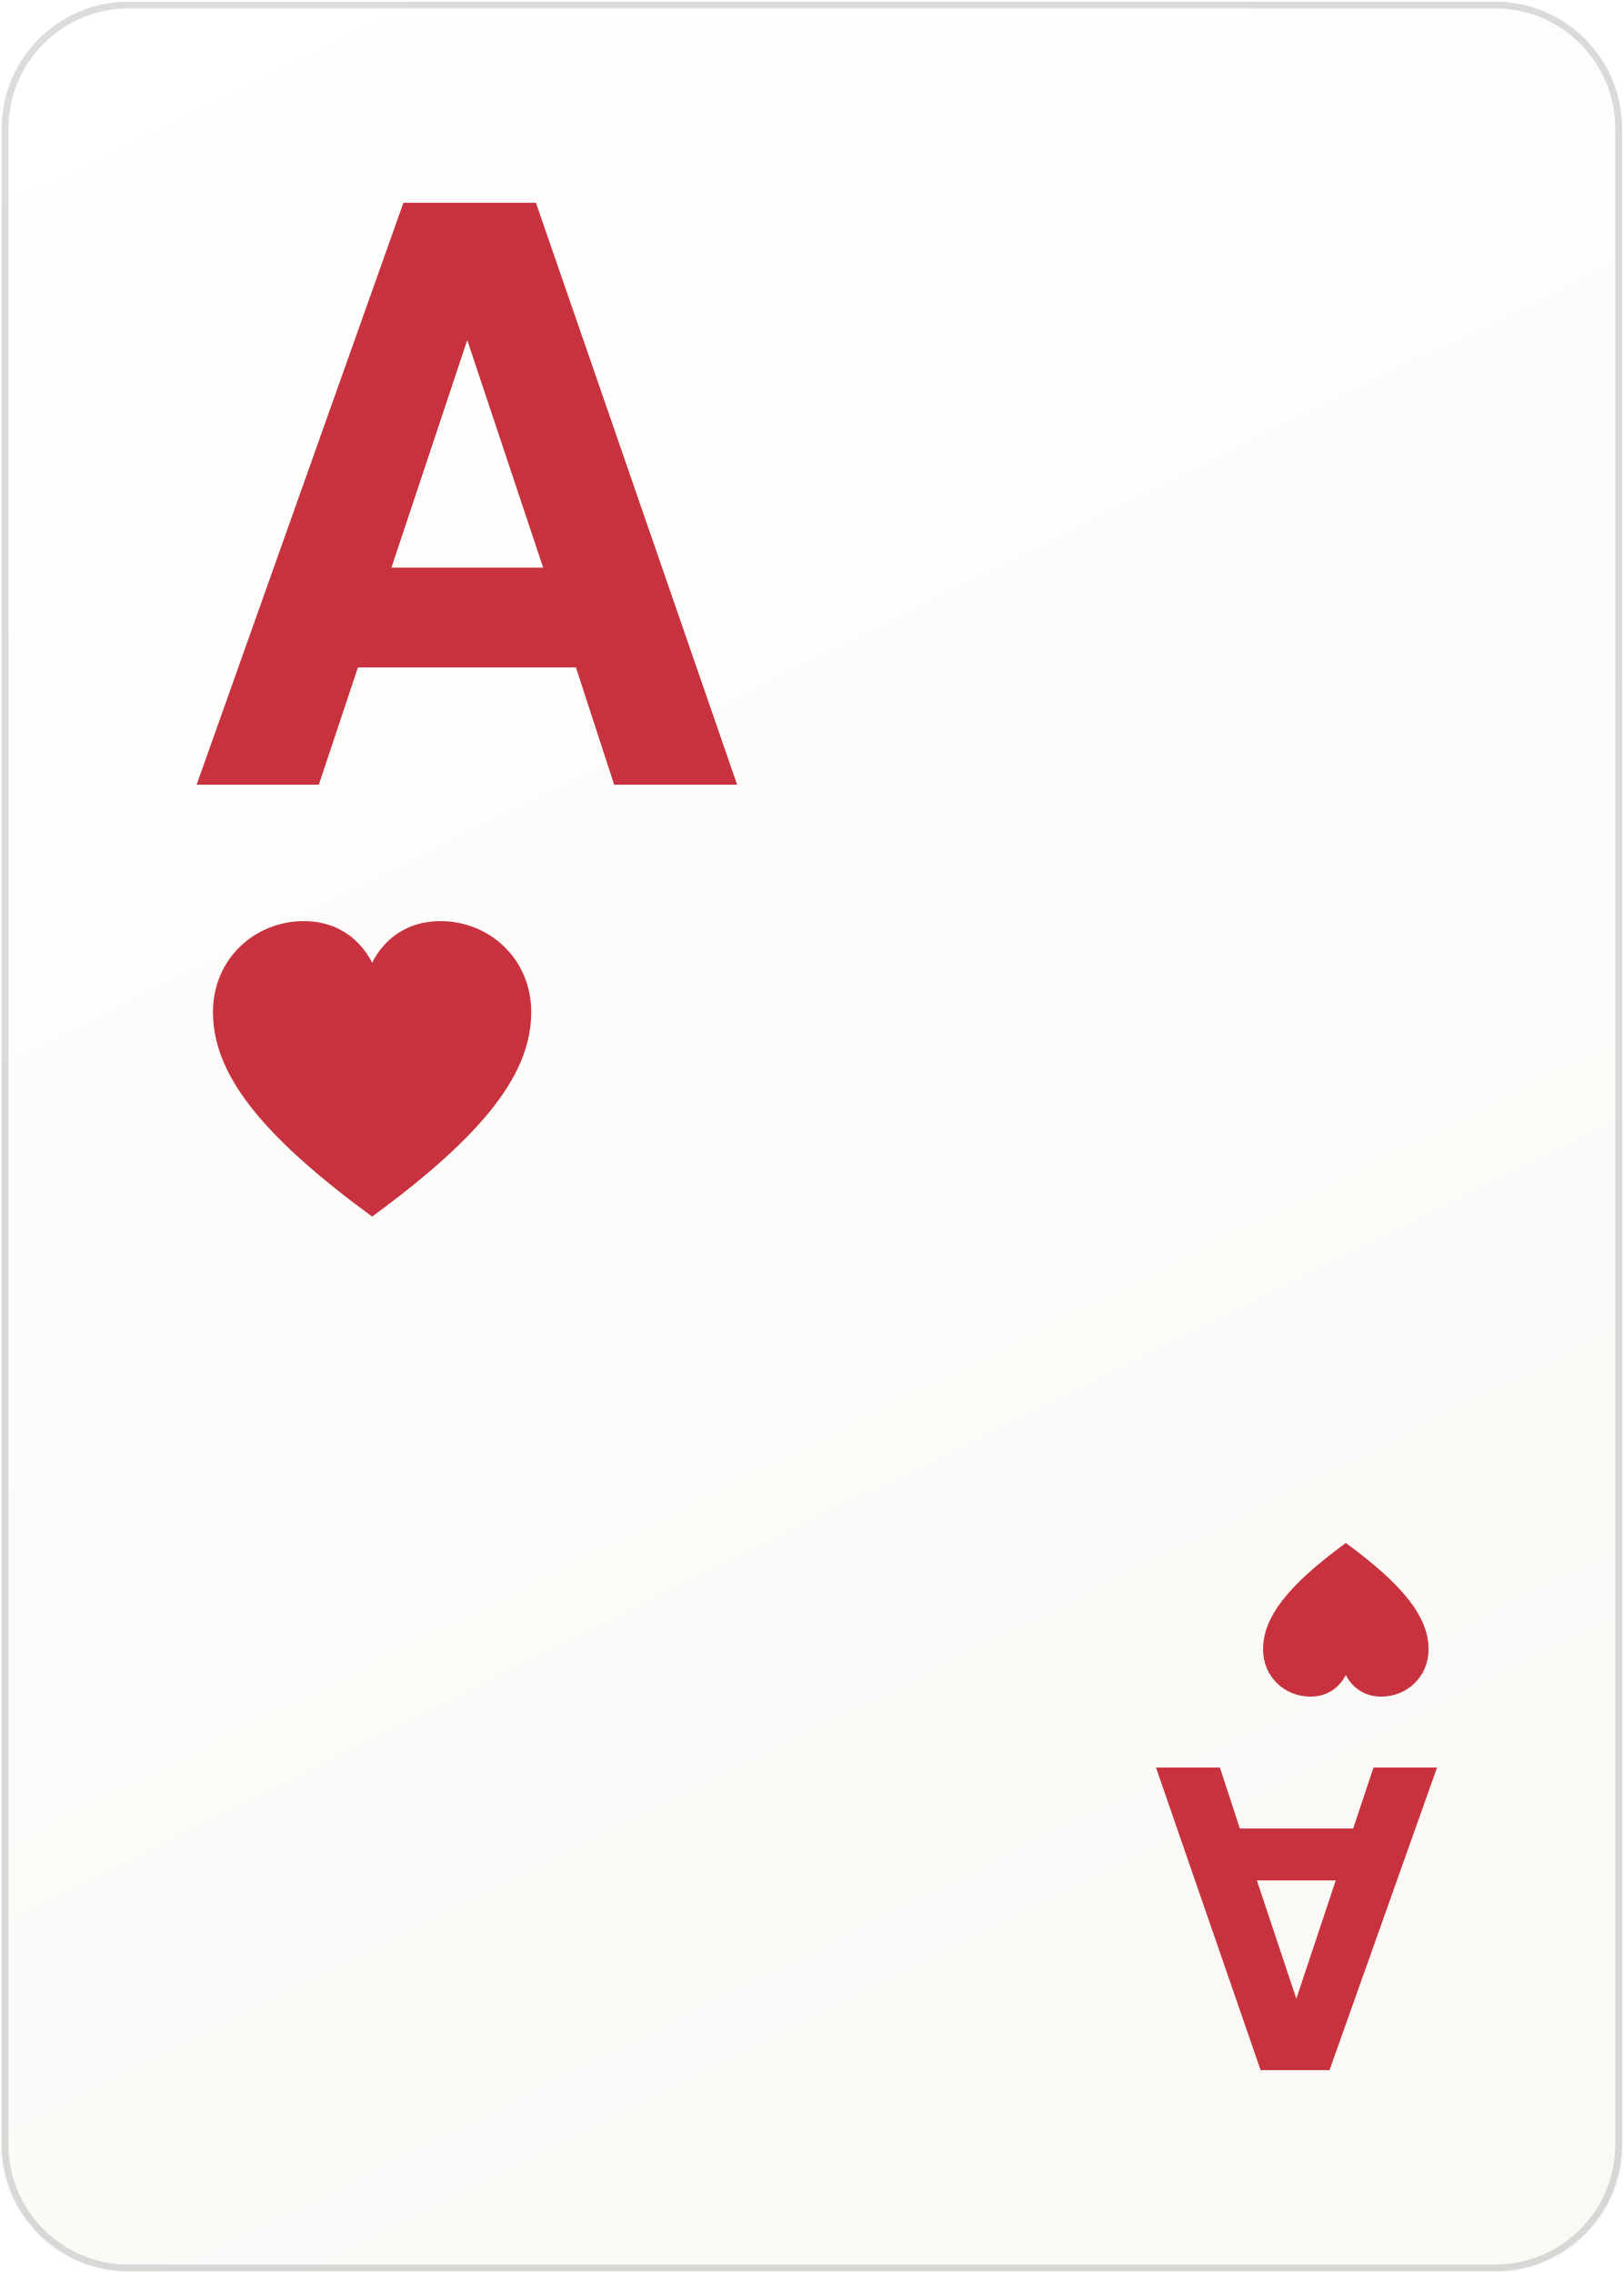
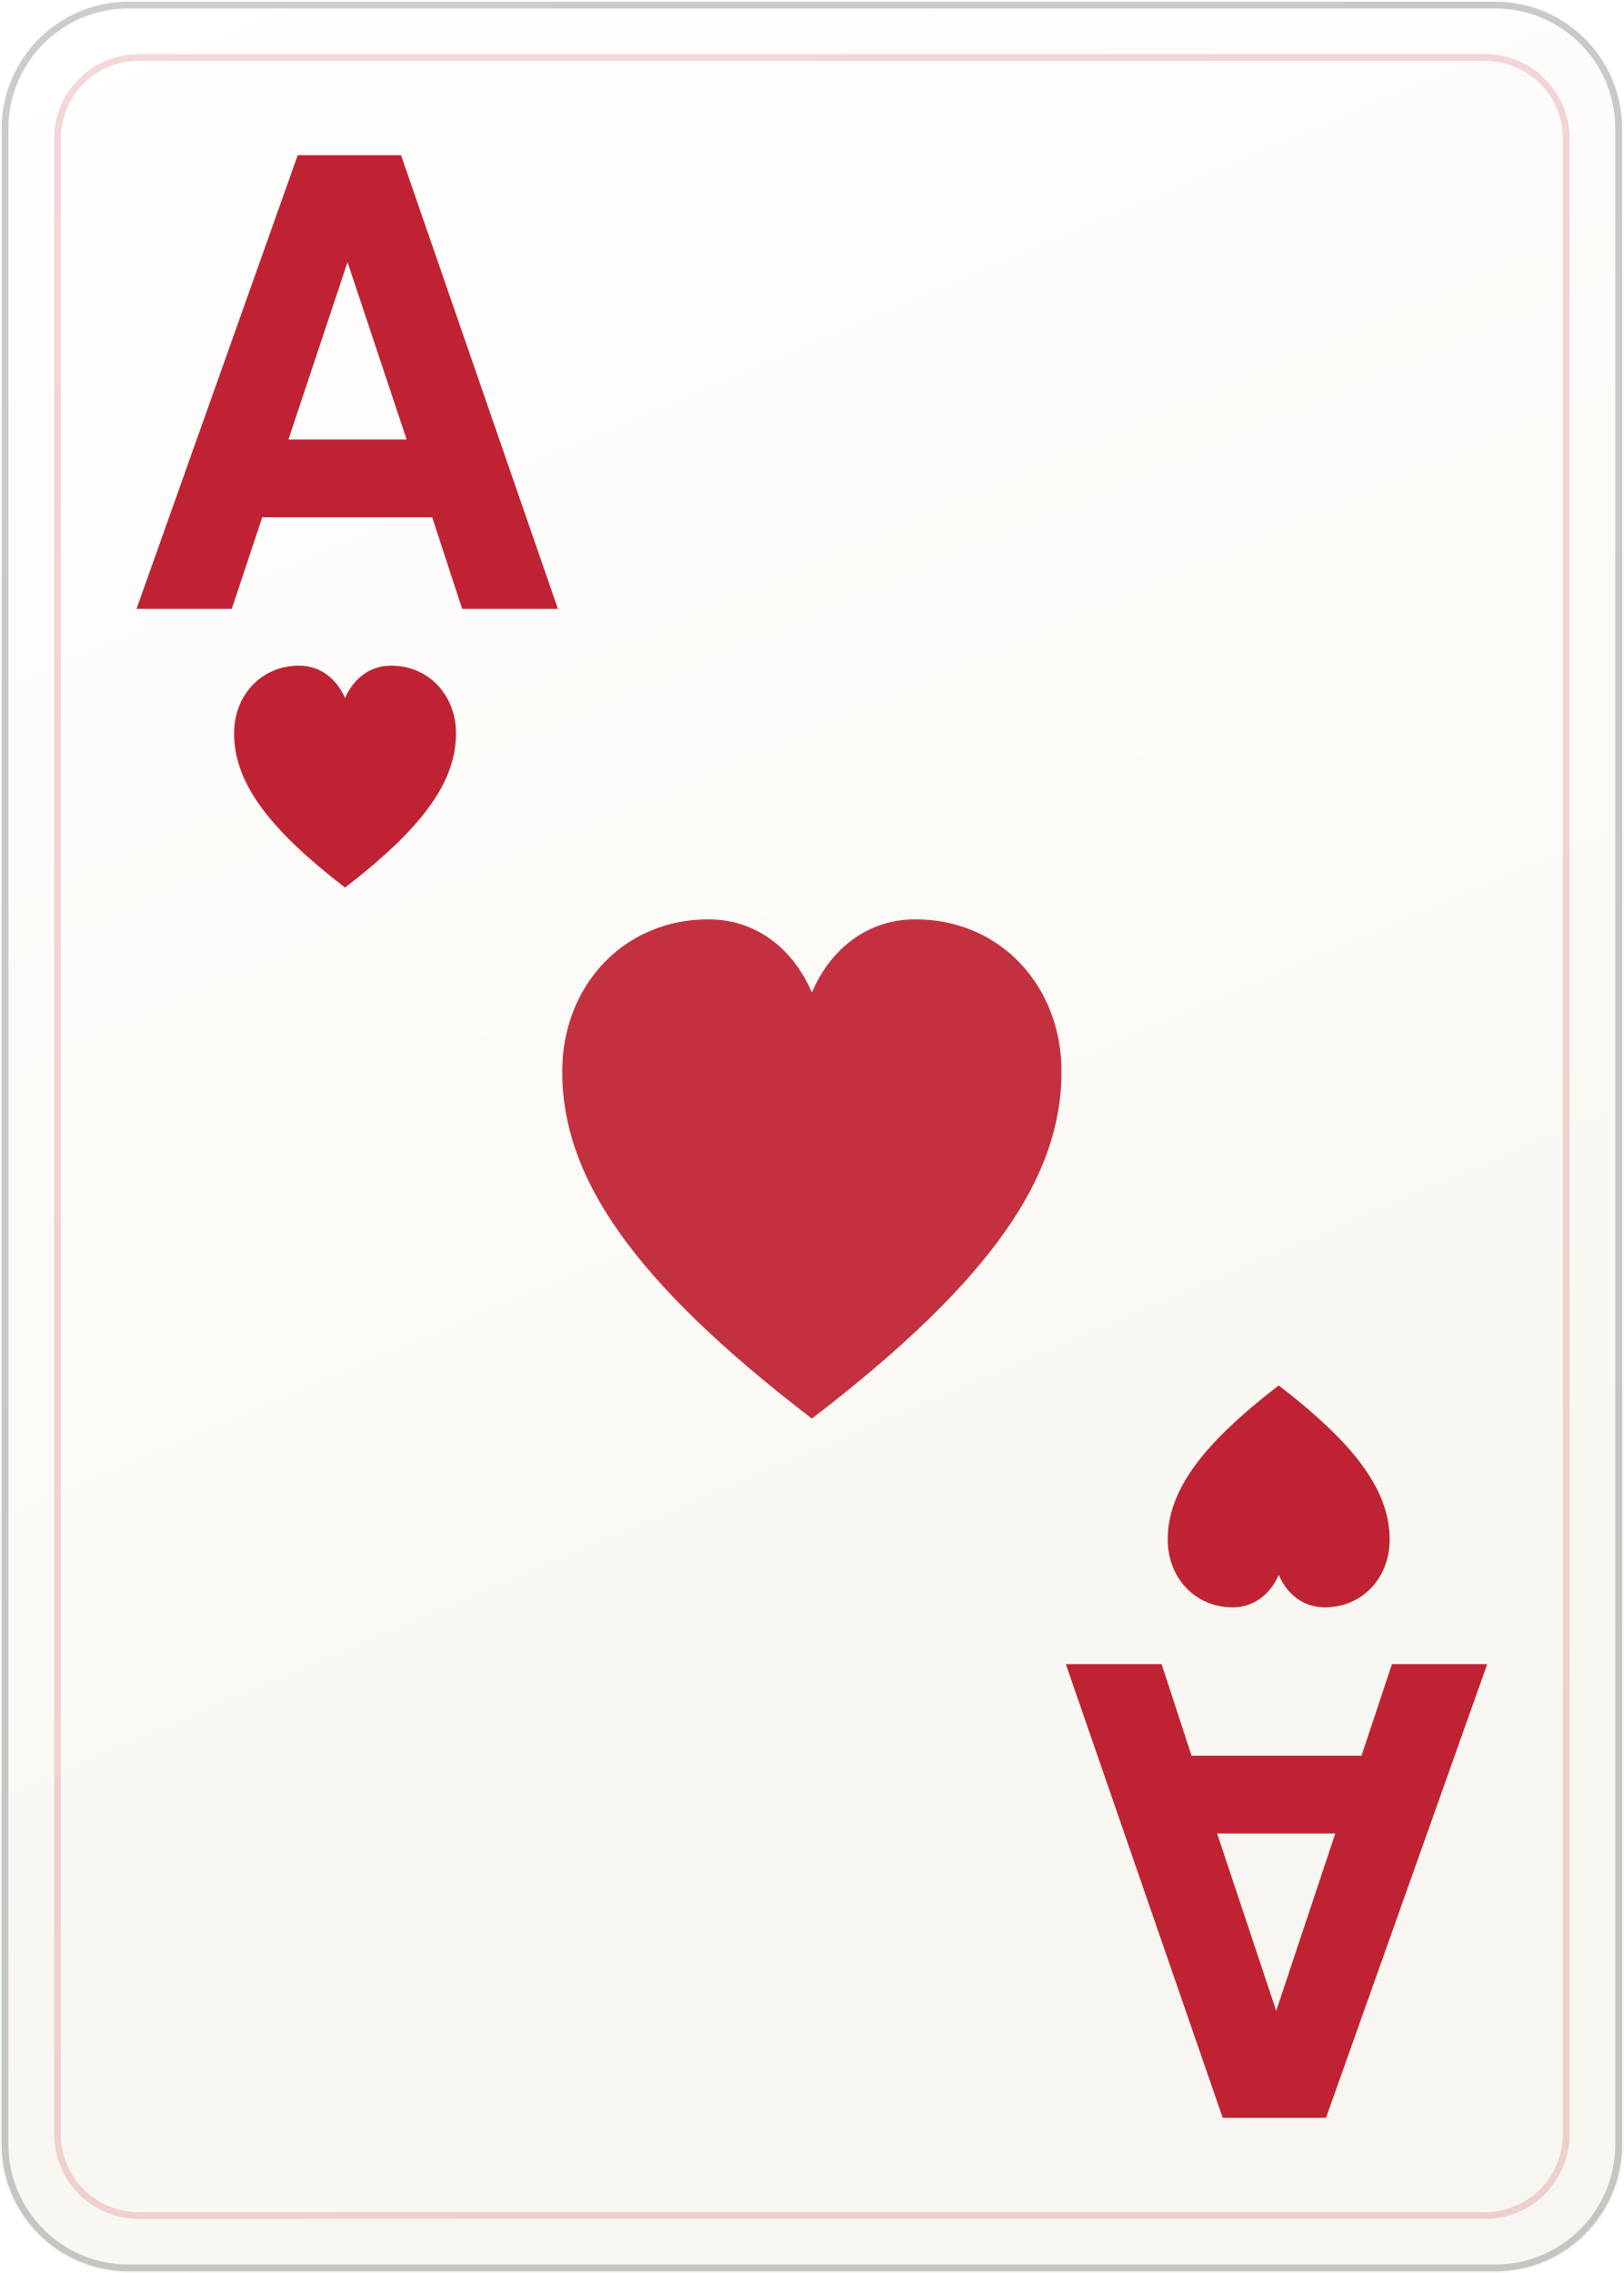
<svg xmlns="http://www.w3.org/2000/svg" viewBox="0 0 240 336" width="240" height="336">
  <defs>
-     <linearGradient id="g" x1="0" y1="0" x2=".35" y2="1">
+     <linearGradient id="g" x1="0" y1="0" x2=".3" y2="1">
      <stop offset="0" stop-color="#ffffff" />
-       <stop offset="1" stop-color="#faf9f6" />
+       <stop offset="1" stop-color="#f8f6f0" />
    </linearGradient>
    <clipPath id="c">
      <rect width="240" height="336" rx="19" />
    </clipPath>
  </defs>
  <g clip-path="url(#c)">
    <rect width="240" height="336" fill="url(#g)" />
-     <g transform="translate(26 30)">
-       <text x="0" y="86" font-family="'Helvetica Neue', Helvetica, Arial, sans-serif" font-size="118" font-weight="700" letter-spacing="-3" fill="#c8323f">A</text>
-       <g transform="translate(1 100) scale(.56)" fill="#c8323f">
-         <path d="M50 89C20 67 8 51 8 35 8 21 19 11 32 11c9 0 15 5 18 11 3-6 9-11 18-11 13 0 24 10 24 24 0 16-12 32-42 54z" />
+     <rect x="8.5" y="8.5" width="223" height="319" rx="12" fill="none" stroke="#bf2233" stroke-opacity=".18" />
+     <g transform="translate(75 126) scale(.90)" fill="#bf2233" fill-opacity=".93">
+       <path d="M50 93C20 70 9 53 9 36 9 22 19 11 33 11c8 0 14 5 17 12 3-7 9-12 17-12 14 0 24 11 24 25 0 17-11 34-41 57z" />
+     </g>
+     <g transform="translate(20 22)">
+       <text x="31" y="68" text-anchor="middle" font-family="'Helvetica Neue', Helvetica, Arial, sans-serif" font-size="92" font-weight="700" letter-spacing="-2" fill="#bf2233">A</text>
+       <g transform="translate(11 72) scale(.40)" fill="#bf2233">
+         <path d="M50 93C20 70 9 53 9 36 9 22 19 11 33 11c8 0 14 5 17 12 3-7 9-12 17-12 14 0 24 11 24 25 0 17-11 34-41 57z" />
      </g>
    </g>
-     <g transform="translate(214 306) rotate(180) scale(.52)">
-       <text x="0" y="86" font-family="'Helvetica Neue', Helvetica, Arial, sans-serif" font-size="118" font-weight="700" letter-spacing="-3" fill="#c8323f">A</text>
-       <g transform="translate(1 100) scale(.56)" fill="#c8323f">
-         <path d="M50 89C20 67 8 51 8 35 8 21 19 11 32 11c9 0 15 5 18 11 3-6 9-11 18-11 13 0 24 10 24 24 0 16-12 32-42 54z" />
+     <g transform="translate(220 314) rotate(180)">
+       <text x="31" y="68" text-anchor="middle" font-family="'Helvetica Neue', Helvetica, Arial, sans-serif" font-size="92" font-weight="700" letter-spacing="-2" fill="#bf2233">A</text>
+       <g transform="translate(11 72) scale(.40)" fill="#bf2233">
+         <path d="M50 93C20 70 9 53 9 36 9 22 19 11 33 11c8 0 14 5 17 12 3-7 9-12 17-12 14 0 24 11 24 25 0 17-11 34-41 57z" />
      </g>
    </g>
  </g>
-   <rect x=".75" y=".75" width="238.5" height="334.5" rx="18.25" fill="none" stroke="#1d2430" stroke-opacity=".16" />
+   <rect x=".75" y=".75" width="238.5" height="334.5" rx="18.25" fill="none" stroke="#12181f" stroke-opacity=".22" />
</svg>
